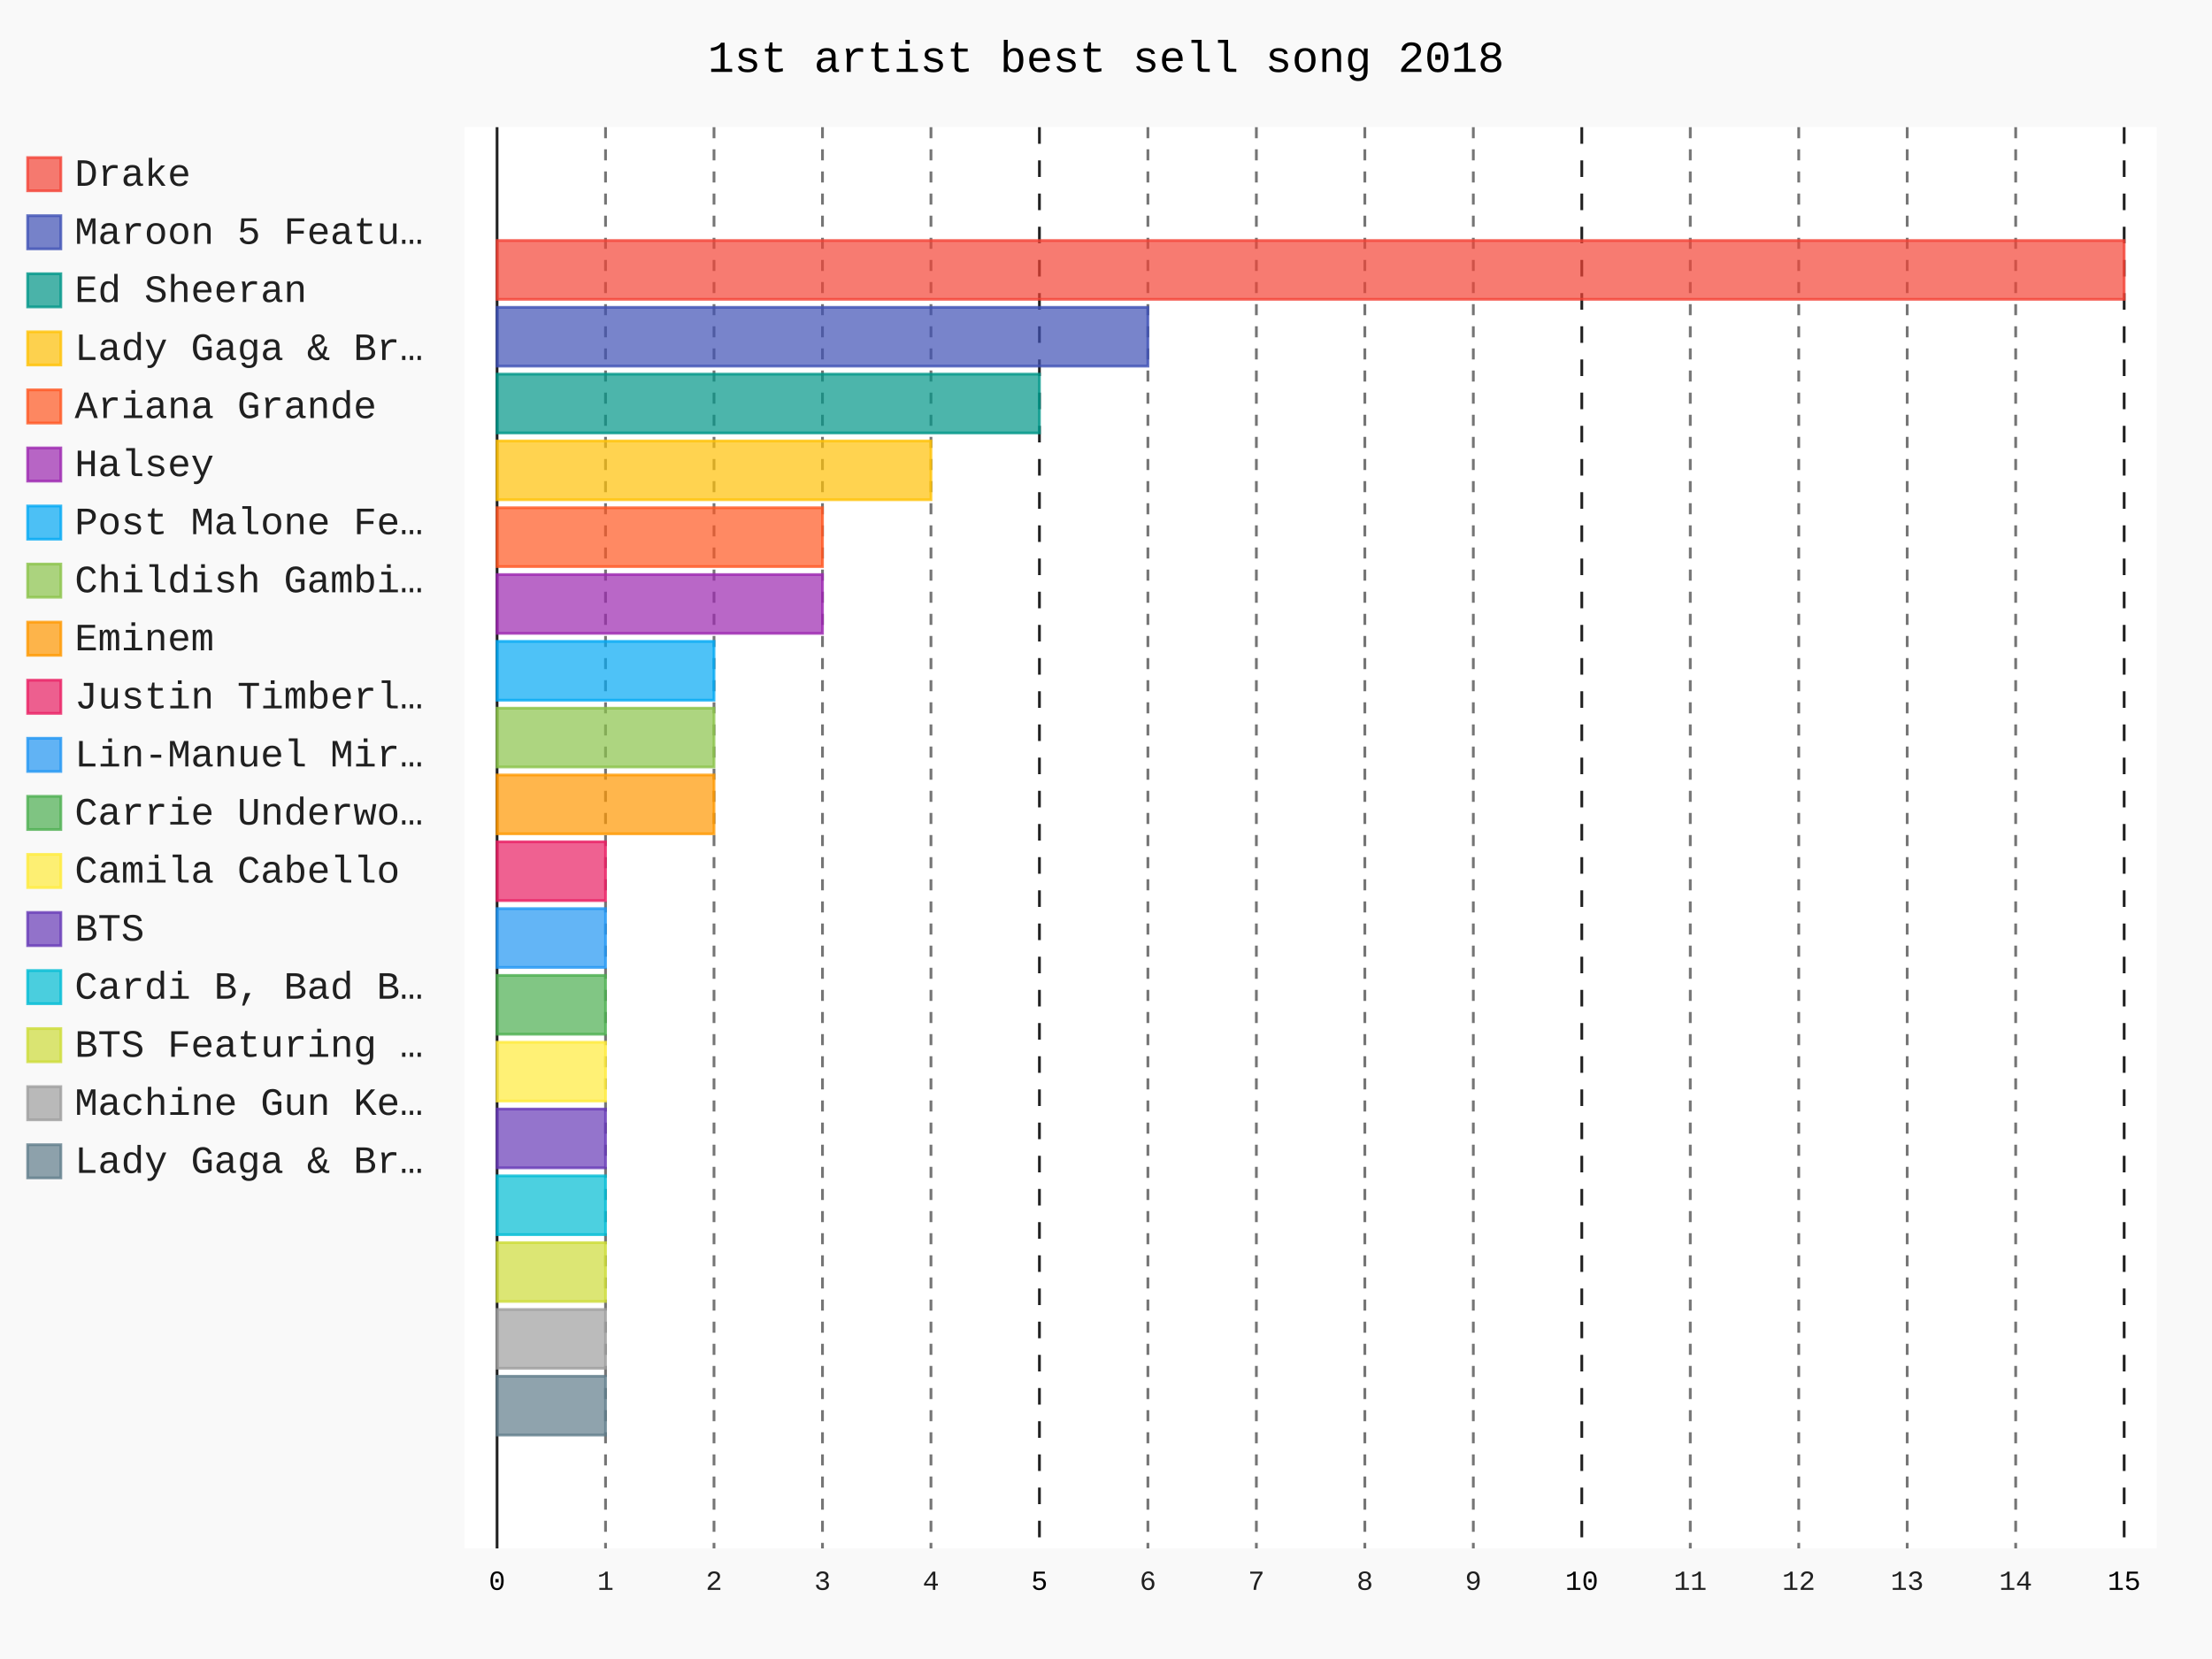
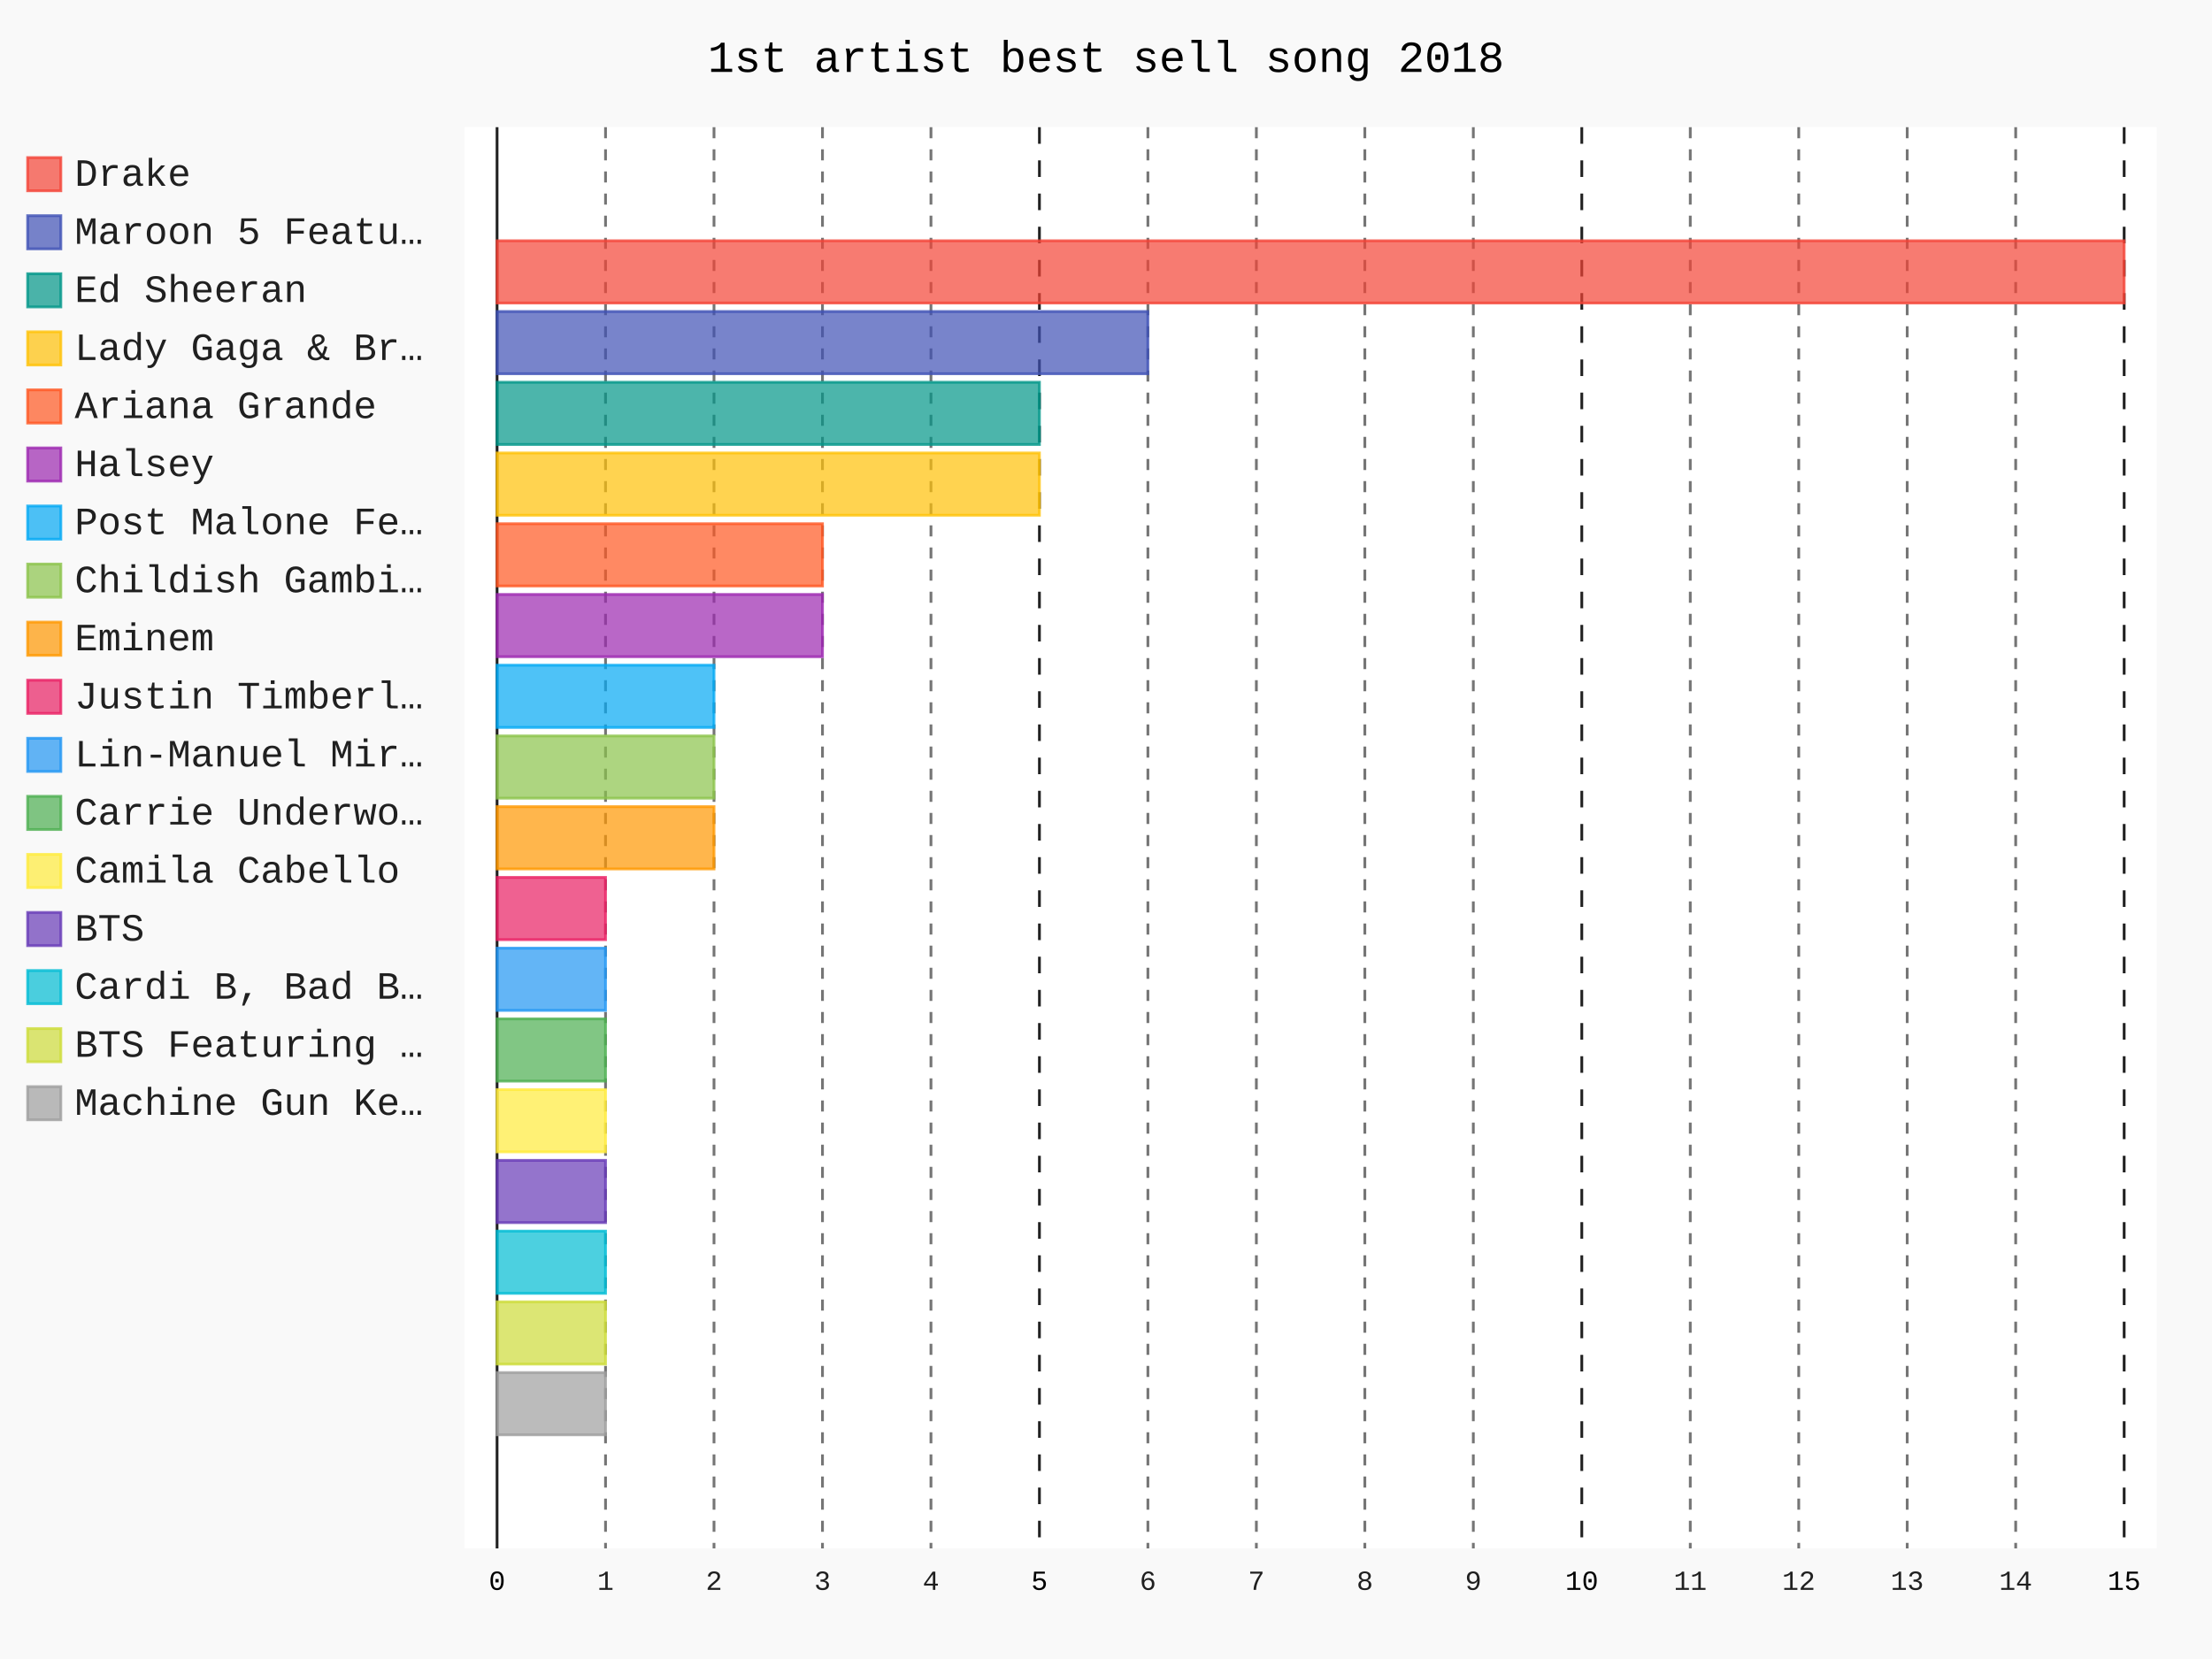
- <svg xmlns="http://www.w3.org/2000/svg" id="chart-448ee25f-6946-4fa4-920b-dc47a157f33f" class="pygal-chart" viewBox="0 0 800 600">
+ <svg xmlns="http://www.w3.org/2000/svg" id="chart-fa621767-338f-4cf3-8296-76834094496c" class="pygal-chart" viewBox="0 0 800 600">
  <defs>
-     <style type="text/css">#chart-448ee25f-6946-4fa4-920b-dc47a157f33f{-webkit-user-select:none;-webkit-font-smoothing:antialiased;font-family:Consolas,"Liberation Mono",Menlo,Courier,monospace}#chart-448ee25f-6946-4fa4-920b-dc47a157f33f .title{font-family:Consolas,"Liberation Mono",Menlo,Courier,monospace;font-size:16px}#chart-448ee25f-6946-4fa4-920b-dc47a157f33f .legends .legend text{font-family:Consolas,"Liberation Mono",Menlo,Courier,monospace;font-size:14px}#chart-448ee25f-6946-4fa4-920b-dc47a157f33f .axis text{font-family:Consolas,"Liberation Mono",Menlo,Courier,monospace;font-size:10px}#chart-448ee25f-6946-4fa4-920b-dc47a157f33f .axis text.major{font-family:Consolas,"Liberation Mono",Menlo,Courier,monospace;font-size:10px}#chart-448ee25f-6946-4fa4-920b-dc47a157f33f .text-overlay text.value{font-family:Consolas,"Liberation Mono",Menlo,Courier,monospace;font-size:16px}#chart-448ee25f-6946-4fa4-920b-dc47a157f33f .text-overlay text.label{font-family:Consolas,"Liberation Mono",Menlo,Courier,monospace;font-size:10px}#chart-448ee25f-6946-4fa4-920b-dc47a157f33f .tooltip{font-family:Consolas,"Liberation Mono",Menlo,Courier,monospace;font-size:14px}#chart-448ee25f-6946-4fa4-920b-dc47a157f33f text.no_data{font-family:Consolas,"Liberation Mono",Menlo,Courier,monospace;font-size:64px}
- #chart-448ee25f-6946-4fa4-920b-dc47a157f33f{background-color:rgba(249,249,249,1)}#chart-448ee25f-6946-4fa4-920b-dc47a157f33f path,#chart-448ee25f-6946-4fa4-920b-dc47a157f33f line,#chart-448ee25f-6946-4fa4-920b-dc47a157f33f rect,#chart-448ee25f-6946-4fa4-920b-dc47a157f33f circle{-webkit-transition:150ms;-moz-transition:150ms;transition:150ms}#chart-448ee25f-6946-4fa4-920b-dc47a157f33f .graph &gt; .background{fill:rgba(249,249,249,1)}#chart-448ee25f-6946-4fa4-920b-dc47a157f33f .plot &gt; .background{fill:rgba(255,255,255,1)}#chart-448ee25f-6946-4fa4-920b-dc47a157f33f .graph{fill:rgba(0,0,0,.87)}#chart-448ee25f-6946-4fa4-920b-dc47a157f33f text.no_data{fill:rgba(0,0,0,1)}#chart-448ee25f-6946-4fa4-920b-dc47a157f33f .title{fill:rgba(0,0,0,1)}#chart-448ee25f-6946-4fa4-920b-dc47a157f33f .legends .legend text{fill:rgba(0,0,0,.87)}#chart-448ee25f-6946-4fa4-920b-dc47a157f33f .legends .legend:hover text{fill:rgba(0,0,0,1)}#chart-448ee25f-6946-4fa4-920b-dc47a157f33f .axis .line{stroke:rgba(0,0,0,1)}#chart-448ee25f-6946-4fa4-920b-dc47a157f33f .axis .guide.line{stroke:rgba(0,0,0,.54)}#chart-448ee25f-6946-4fa4-920b-dc47a157f33f .axis .major.line{stroke:rgba(0,0,0,.87)}#chart-448ee25f-6946-4fa4-920b-dc47a157f33f .axis text.major{fill:rgba(0,0,0,1)}#chart-448ee25f-6946-4fa4-920b-dc47a157f33f .axis.y .guides:hover .guide.line,#chart-448ee25f-6946-4fa4-920b-dc47a157f33f .line-graph .axis.x .guides:hover .guide.line,#chart-448ee25f-6946-4fa4-920b-dc47a157f33f .stackedline-graph .axis.x .guides:hover .guide.line,#chart-448ee25f-6946-4fa4-920b-dc47a157f33f .xy-graph .axis.x .guides:hover .guide.line{stroke:rgba(0,0,0,1)}#chart-448ee25f-6946-4fa4-920b-dc47a157f33f .axis .guides:hover text{fill:rgba(0,0,0,1)}#chart-448ee25f-6946-4fa4-920b-dc47a157f33f .reactive{fill-opacity:.7;stroke-opacity:.8}#chart-448ee25f-6946-4fa4-920b-dc47a157f33f .ci{stroke:rgba(0,0,0,.87)}#chart-448ee25f-6946-4fa4-920b-dc47a157f33f .reactive.active,#chart-448ee25f-6946-4fa4-920b-dc47a157f33f .active .reactive{fill-opacity:.8;stroke-opacity:.9;stroke-width:4}#chart-448ee25f-6946-4fa4-920b-dc47a157f33f .ci .reactive.active{stroke-width:1.5}#chart-448ee25f-6946-4fa4-920b-dc47a157f33f .series text{fill:rgba(0,0,0,1)}#chart-448ee25f-6946-4fa4-920b-dc47a157f33f .tooltip rect{fill:rgba(255,255,255,1);stroke:rgba(0,0,0,1);-webkit-transition:opacity 150ms;-moz-transition:opacity 150ms;transition:opacity 150ms}#chart-448ee25f-6946-4fa4-920b-dc47a157f33f .tooltip .label{fill:rgba(0,0,0,.87)}#chart-448ee25f-6946-4fa4-920b-dc47a157f33f .tooltip .label{fill:rgba(0,0,0,.87)}#chart-448ee25f-6946-4fa4-920b-dc47a157f33f .tooltip .legend{font-size:.8em;fill:rgba(0,0,0,.54)}#chart-448ee25f-6946-4fa4-920b-dc47a157f33f .tooltip .x_label{font-size:.6em;fill:rgba(0,0,0,1)}#chart-448ee25f-6946-4fa4-920b-dc47a157f33f .tooltip .xlink{font-size:.5em;text-decoration:underline}#chart-448ee25f-6946-4fa4-920b-dc47a157f33f .tooltip .value{font-size:1.5em}#chart-448ee25f-6946-4fa4-920b-dc47a157f33f .bound{font-size:.5em}#chart-448ee25f-6946-4fa4-920b-dc47a157f33f .max-value{font-size:.75em;fill:rgba(0,0,0,.54)}#chart-448ee25f-6946-4fa4-920b-dc47a157f33f .map-element{fill:rgba(255,255,255,1);stroke:rgba(0,0,0,.54) !important}#chart-448ee25f-6946-4fa4-920b-dc47a157f33f .map-element .reactive{fill-opacity:inherit;stroke-opacity:inherit}#chart-448ee25f-6946-4fa4-920b-dc47a157f33f .color-0,#chart-448ee25f-6946-4fa4-920b-dc47a157f33f .color-0 a:visited{stroke:#F44336;fill:#F44336}#chart-448ee25f-6946-4fa4-920b-dc47a157f33f .color-1,#chart-448ee25f-6946-4fa4-920b-dc47a157f33f .color-1 a:visited{stroke:#3F51B5;fill:#3F51B5}#chart-448ee25f-6946-4fa4-920b-dc47a157f33f .color-2,#chart-448ee25f-6946-4fa4-920b-dc47a157f33f .color-2 a:visited{stroke:#009688;fill:#009688}#chart-448ee25f-6946-4fa4-920b-dc47a157f33f .color-3,#chart-448ee25f-6946-4fa4-920b-dc47a157f33f .color-3 a:visited{stroke:#FFC107;fill:#FFC107}#chart-448ee25f-6946-4fa4-920b-dc47a157f33f .color-4,#chart-448ee25f-6946-4fa4-920b-dc47a157f33f .color-4 a:visited{stroke:#FF5722;fill:#FF5722}#chart-448ee25f-6946-4fa4-920b-dc47a157f33f .color-5,#chart-448ee25f-6946-4fa4-920b-dc47a157f33f .color-5 a:visited{stroke:#9C27B0;fill:#9C27B0}#chart-448ee25f-6946-4fa4-920b-dc47a157f33f .color-6,#chart-448ee25f-6946-4fa4-920b-dc47a157f33f .color-6 a:visited{stroke:#03A9F4;fill:#03A9F4}#chart-448ee25f-6946-4fa4-920b-dc47a157f33f .color-7,#chart-448ee25f-6946-4fa4-920b-dc47a157f33f .color-7 a:visited{stroke:#8BC34A;fill:#8BC34A}#chart-448ee25f-6946-4fa4-920b-dc47a157f33f .color-8,#chart-448ee25f-6946-4fa4-920b-dc47a157f33f .color-8 a:visited{stroke:#FF9800;fill:#FF9800}#chart-448ee25f-6946-4fa4-920b-dc47a157f33f .color-9,#chart-448ee25f-6946-4fa4-920b-dc47a157f33f .color-9 a:visited{stroke:#E91E63;fill:#E91E63}#chart-448ee25f-6946-4fa4-920b-dc47a157f33f .color-10,#chart-448ee25f-6946-4fa4-920b-dc47a157f33f .color-10 a:visited{stroke:#2196F3;fill:#2196F3}#chart-448ee25f-6946-4fa4-920b-dc47a157f33f .color-11,#chart-448ee25f-6946-4fa4-920b-dc47a157f33f .color-11 a:visited{stroke:#4CAF50;fill:#4CAF50}#chart-448ee25f-6946-4fa4-920b-dc47a157f33f .color-12,#chart-448ee25f-6946-4fa4-920b-dc47a157f33f .color-12 a:visited{stroke:#FFEB3B;fill:#FFEB3B}#chart-448ee25f-6946-4fa4-920b-dc47a157f33f .color-13,#chart-448ee25f-6946-4fa4-920b-dc47a157f33f .color-13 a:visited{stroke:#673AB7;fill:#673AB7}#chart-448ee25f-6946-4fa4-920b-dc47a157f33f .color-14,#chart-448ee25f-6946-4fa4-920b-dc47a157f33f .color-14 a:visited{stroke:#00BCD4;fill:#00BCD4}#chart-448ee25f-6946-4fa4-920b-dc47a157f33f .color-15,#chart-448ee25f-6946-4fa4-920b-dc47a157f33f .color-15 a:visited{stroke:#CDDC39;fill:#CDDC39}#chart-448ee25f-6946-4fa4-920b-dc47a157f33f .color-16,#chart-448ee25f-6946-4fa4-920b-dc47a157f33f .color-16 a:visited{stroke:#9E9E9E;fill:#9E9E9E}#chart-448ee25f-6946-4fa4-920b-dc47a157f33f .color-17,#chart-448ee25f-6946-4fa4-920b-dc47a157f33f .color-17 a:visited{stroke:#607D8B;fill:#607D8B}#chart-448ee25f-6946-4fa4-920b-dc47a157f33f .text-overlay .color-0 text{fill:black}#chart-448ee25f-6946-4fa4-920b-dc47a157f33f .text-overlay .color-1 text{fill:black}#chart-448ee25f-6946-4fa4-920b-dc47a157f33f .text-overlay .color-2 text{fill:black}#chart-448ee25f-6946-4fa4-920b-dc47a157f33f .text-overlay .color-3 text{fill:black}#chart-448ee25f-6946-4fa4-920b-dc47a157f33f .text-overlay .color-4 text{fill:black}#chart-448ee25f-6946-4fa4-920b-dc47a157f33f .text-overlay .color-5 text{fill:black}#chart-448ee25f-6946-4fa4-920b-dc47a157f33f .text-overlay .color-6 text{fill:black}#chart-448ee25f-6946-4fa4-920b-dc47a157f33f .text-overlay .color-7 text{fill:black}#chart-448ee25f-6946-4fa4-920b-dc47a157f33f .text-overlay .color-8 text{fill:black}#chart-448ee25f-6946-4fa4-920b-dc47a157f33f .text-overlay .color-9 text{fill:black}#chart-448ee25f-6946-4fa4-920b-dc47a157f33f .text-overlay .color-10 text{fill:black}#chart-448ee25f-6946-4fa4-920b-dc47a157f33f .text-overlay .color-11 text{fill:black}#chart-448ee25f-6946-4fa4-920b-dc47a157f33f .text-overlay .color-12 text{fill:black}#chart-448ee25f-6946-4fa4-920b-dc47a157f33f .text-overlay .color-13 text{fill:black}#chart-448ee25f-6946-4fa4-920b-dc47a157f33f .text-overlay .color-14 text{fill:black}#chart-448ee25f-6946-4fa4-920b-dc47a157f33f .text-overlay .color-15 text{fill:black}#chart-448ee25f-6946-4fa4-920b-dc47a157f33f .text-overlay .color-16 text{fill:black}#chart-448ee25f-6946-4fa4-920b-dc47a157f33f .text-overlay .color-17 text{fill:black}
- #chart-448ee25f-6946-4fa4-920b-dc47a157f33f text.no_data{text-anchor:middle}#chart-448ee25f-6946-4fa4-920b-dc47a157f33f .guide.line{fill:none}#chart-448ee25f-6946-4fa4-920b-dc47a157f33f .centered{text-anchor:middle}#chart-448ee25f-6946-4fa4-920b-dc47a157f33f .title{text-anchor:middle}#chart-448ee25f-6946-4fa4-920b-dc47a157f33f .legends .legend text{fill-opacity:1}#chart-448ee25f-6946-4fa4-920b-dc47a157f33f .axis.x text{text-anchor:middle}#chart-448ee25f-6946-4fa4-920b-dc47a157f33f .axis.x:not(.web) text[transform]{text-anchor:start}#chart-448ee25f-6946-4fa4-920b-dc47a157f33f .axis.x:not(.web) text[transform].backwards{text-anchor:end}#chart-448ee25f-6946-4fa4-920b-dc47a157f33f .axis.y text{text-anchor:end}#chart-448ee25f-6946-4fa4-920b-dc47a157f33f .axis.y text[transform].backwards{text-anchor:start}#chart-448ee25f-6946-4fa4-920b-dc47a157f33f .axis.y2 text{text-anchor:start}#chart-448ee25f-6946-4fa4-920b-dc47a157f33f .axis.y2 text[transform].backwards{text-anchor:end}#chart-448ee25f-6946-4fa4-920b-dc47a157f33f .axis .guide.line{stroke-dasharray:4,4}#chart-448ee25f-6946-4fa4-920b-dc47a157f33f .axis .major.guide.line{stroke-dasharray:6,6}#chart-448ee25f-6946-4fa4-920b-dc47a157f33f .horizontal .axis.y .guide.line,#chart-448ee25f-6946-4fa4-920b-dc47a157f33f .horizontal .axis.y2 .guide.line,#chart-448ee25f-6946-4fa4-920b-dc47a157f33f .vertical .axis.x .guide.line{opacity:0}#chart-448ee25f-6946-4fa4-920b-dc47a157f33f .horizontal .axis.always_show .guide.line,#chart-448ee25f-6946-4fa4-920b-dc47a157f33f .vertical .axis.always_show .guide.line{opacity:1 !important}#chart-448ee25f-6946-4fa4-920b-dc47a157f33f .axis.y .guides:hover .guide.line,#chart-448ee25f-6946-4fa4-920b-dc47a157f33f .axis.y2 .guides:hover .guide.line,#chart-448ee25f-6946-4fa4-920b-dc47a157f33f .axis.x .guides:hover .guide.line{opacity:1}#chart-448ee25f-6946-4fa4-920b-dc47a157f33f .axis .guides:hover text{opacity:1}#chart-448ee25f-6946-4fa4-920b-dc47a157f33f .nofill{fill:none}#chart-448ee25f-6946-4fa4-920b-dc47a157f33f .subtle-fill{fill-opacity:.2}#chart-448ee25f-6946-4fa4-920b-dc47a157f33f .dot{stroke-width:1px;fill-opacity:1}#chart-448ee25f-6946-4fa4-920b-dc47a157f33f .dot.active{stroke-width:5px}#chart-448ee25f-6946-4fa4-920b-dc47a157f33f .dot.negative{fill:transparent}#chart-448ee25f-6946-4fa4-920b-dc47a157f33f text,#chart-448ee25f-6946-4fa4-920b-dc47a157f33f tspan{stroke:none !important}#chart-448ee25f-6946-4fa4-920b-dc47a157f33f .series text.active{opacity:1}#chart-448ee25f-6946-4fa4-920b-dc47a157f33f .tooltip rect{fill-opacity:.95;stroke-width:.5}#chart-448ee25f-6946-4fa4-920b-dc47a157f33f .tooltip text{fill-opacity:1}#chart-448ee25f-6946-4fa4-920b-dc47a157f33f .showable{visibility:hidden}#chart-448ee25f-6946-4fa4-920b-dc47a157f33f .showable.shown{visibility:visible}#chart-448ee25f-6946-4fa4-920b-dc47a157f33f .gauge-background{fill:rgba(229,229,229,1);stroke:none}#chart-448ee25f-6946-4fa4-920b-dc47a157f33f .bg-lines{stroke:rgba(249,249,249,1);stroke-width:2px}</style>
+     <style type="text/css">#chart-fa621767-338f-4cf3-8296-76834094496c{-webkit-user-select:none;-webkit-font-smoothing:antialiased;font-family:Consolas,"Liberation Mono",Menlo,Courier,monospace}#chart-fa621767-338f-4cf3-8296-76834094496c .title{font-family:Consolas,"Liberation Mono",Menlo,Courier,monospace;font-size:16px}#chart-fa621767-338f-4cf3-8296-76834094496c .legends .legend text{font-family:Consolas,"Liberation Mono",Menlo,Courier,monospace;font-size:14px}#chart-fa621767-338f-4cf3-8296-76834094496c .axis text{font-family:Consolas,"Liberation Mono",Menlo,Courier,monospace;font-size:10px}#chart-fa621767-338f-4cf3-8296-76834094496c .axis text.major{font-family:Consolas,"Liberation Mono",Menlo,Courier,monospace;font-size:10px}#chart-fa621767-338f-4cf3-8296-76834094496c .text-overlay text.value{font-family:Consolas,"Liberation Mono",Menlo,Courier,monospace;font-size:16px}#chart-fa621767-338f-4cf3-8296-76834094496c .text-overlay text.label{font-family:Consolas,"Liberation Mono",Menlo,Courier,monospace;font-size:10px}#chart-fa621767-338f-4cf3-8296-76834094496c .tooltip{font-family:Consolas,"Liberation Mono",Menlo,Courier,monospace;font-size:14px}#chart-fa621767-338f-4cf3-8296-76834094496c text.no_data{font-family:Consolas,"Liberation Mono",Menlo,Courier,monospace;font-size:64px}
+ #chart-fa621767-338f-4cf3-8296-76834094496c{background-color:rgba(249,249,249,1)}#chart-fa621767-338f-4cf3-8296-76834094496c path,#chart-fa621767-338f-4cf3-8296-76834094496c line,#chart-fa621767-338f-4cf3-8296-76834094496c rect,#chart-fa621767-338f-4cf3-8296-76834094496c circle{-webkit-transition:150ms;-moz-transition:150ms;transition:150ms}#chart-fa621767-338f-4cf3-8296-76834094496c .graph &gt; .background{fill:rgba(249,249,249,1)}#chart-fa621767-338f-4cf3-8296-76834094496c .plot &gt; .background{fill:rgba(255,255,255,1)}#chart-fa621767-338f-4cf3-8296-76834094496c .graph{fill:rgba(0,0,0,.87)}#chart-fa621767-338f-4cf3-8296-76834094496c text.no_data{fill:rgba(0,0,0,1)}#chart-fa621767-338f-4cf3-8296-76834094496c .title{fill:rgba(0,0,0,1)}#chart-fa621767-338f-4cf3-8296-76834094496c .legends .legend text{fill:rgba(0,0,0,.87)}#chart-fa621767-338f-4cf3-8296-76834094496c .legends .legend:hover text{fill:rgba(0,0,0,1)}#chart-fa621767-338f-4cf3-8296-76834094496c .axis .line{stroke:rgba(0,0,0,1)}#chart-fa621767-338f-4cf3-8296-76834094496c .axis .guide.line{stroke:rgba(0,0,0,.54)}#chart-fa621767-338f-4cf3-8296-76834094496c .axis .major.line{stroke:rgba(0,0,0,.87)}#chart-fa621767-338f-4cf3-8296-76834094496c .axis text.major{fill:rgba(0,0,0,1)}#chart-fa621767-338f-4cf3-8296-76834094496c .axis.y .guides:hover .guide.line,#chart-fa621767-338f-4cf3-8296-76834094496c .line-graph .axis.x .guides:hover .guide.line,#chart-fa621767-338f-4cf3-8296-76834094496c .stackedline-graph .axis.x .guides:hover .guide.line,#chart-fa621767-338f-4cf3-8296-76834094496c .xy-graph .axis.x .guides:hover .guide.line{stroke:rgba(0,0,0,1)}#chart-fa621767-338f-4cf3-8296-76834094496c .axis .guides:hover text{fill:rgba(0,0,0,1)}#chart-fa621767-338f-4cf3-8296-76834094496c .reactive{fill-opacity:.7;stroke-opacity:.8}#chart-fa621767-338f-4cf3-8296-76834094496c .ci{stroke:rgba(0,0,0,.87)}#chart-fa621767-338f-4cf3-8296-76834094496c .reactive.active,#chart-fa621767-338f-4cf3-8296-76834094496c .active .reactive{fill-opacity:.8;stroke-opacity:.9;stroke-width:4}#chart-fa621767-338f-4cf3-8296-76834094496c .ci .reactive.active{stroke-width:1.5}#chart-fa621767-338f-4cf3-8296-76834094496c .series text{fill:rgba(0,0,0,1)}#chart-fa621767-338f-4cf3-8296-76834094496c .tooltip rect{fill:rgba(255,255,255,1);stroke:rgba(0,0,0,1);-webkit-transition:opacity 150ms;-moz-transition:opacity 150ms;transition:opacity 150ms}#chart-fa621767-338f-4cf3-8296-76834094496c .tooltip .label{fill:rgba(0,0,0,.87)}#chart-fa621767-338f-4cf3-8296-76834094496c .tooltip .label{fill:rgba(0,0,0,.87)}#chart-fa621767-338f-4cf3-8296-76834094496c .tooltip .legend{font-size:.8em;fill:rgba(0,0,0,.54)}#chart-fa621767-338f-4cf3-8296-76834094496c .tooltip .x_label{font-size:.6em;fill:rgba(0,0,0,1)}#chart-fa621767-338f-4cf3-8296-76834094496c .tooltip .xlink{font-size:.5em;text-decoration:underline}#chart-fa621767-338f-4cf3-8296-76834094496c .tooltip .value{font-size:1.5em}#chart-fa621767-338f-4cf3-8296-76834094496c .bound{font-size:.5em}#chart-fa621767-338f-4cf3-8296-76834094496c .max-value{font-size:.75em;fill:rgba(0,0,0,.54)}#chart-fa621767-338f-4cf3-8296-76834094496c .map-element{fill:rgba(255,255,255,1);stroke:rgba(0,0,0,.54) !important}#chart-fa621767-338f-4cf3-8296-76834094496c .map-element .reactive{fill-opacity:inherit;stroke-opacity:inherit}#chart-fa621767-338f-4cf3-8296-76834094496c .color-0,#chart-fa621767-338f-4cf3-8296-76834094496c .color-0 a:visited{stroke:#F44336;fill:#F44336}#chart-fa621767-338f-4cf3-8296-76834094496c .color-1,#chart-fa621767-338f-4cf3-8296-76834094496c .color-1 a:visited{stroke:#3F51B5;fill:#3F51B5}#chart-fa621767-338f-4cf3-8296-76834094496c .color-2,#chart-fa621767-338f-4cf3-8296-76834094496c .color-2 a:visited{stroke:#009688;fill:#009688}#chart-fa621767-338f-4cf3-8296-76834094496c .color-3,#chart-fa621767-338f-4cf3-8296-76834094496c .color-3 a:visited{stroke:#FFC107;fill:#FFC107}#chart-fa621767-338f-4cf3-8296-76834094496c .color-4,#chart-fa621767-338f-4cf3-8296-76834094496c .color-4 a:visited{stroke:#FF5722;fill:#FF5722}#chart-fa621767-338f-4cf3-8296-76834094496c .color-5,#chart-fa621767-338f-4cf3-8296-76834094496c .color-5 a:visited{stroke:#9C27B0;fill:#9C27B0}#chart-fa621767-338f-4cf3-8296-76834094496c .color-6,#chart-fa621767-338f-4cf3-8296-76834094496c .color-6 a:visited{stroke:#03A9F4;fill:#03A9F4}#chart-fa621767-338f-4cf3-8296-76834094496c .color-7,#chart-fa621767-338f-4cf3-8296-76834094496c .color-7 a:visited{stroke:#8BC34A;fill:#8BC34A}#chart-fa621767-338f-4cf3-8296-76834094496c .color-8,#chart-fa621767-338f-4cf3-8296-76834094496c .color-8 a:visited{stroke:#FF9800;fill:#FF9800}#chart-fa621767-338f-4cf3-8296-76834094496c .color-9,#chart-fa621767-338f-4cf3-8296-76834094496c .color-9 a:visited{stroke:#E91E63;fill:#E91E63}#chart-fa621767-338f-4cf3-8296-76834094496c .color-10,#chart-fa621767-338f-4cf3-8296-76834094496c .color-10 a:visited{stroke:#2196F3;fill:#2196F3}#chart-fa621767-338f-4cf3-8296-76834094496c .color-11,#chart-fa621767-338f-4cf3-8296-76834094496c .color-11 a:visited{stroke:#4CAF50;fill:#4CAF50}#chart-fa621767-338f-4cf3-8296-76834094496c .color-12,#chart-fa621767-338f-4cf3-8296-76834094496c .color-12 a:visited{stroke:#FFEB3B;fill:#FFEB3B}#chart-fa621767-338f-4cf3-8296-76834094496c .color-13,#chart-fa621767-338f-4cf3-8296-76834094496c .color-13 a:visited{stroke:#673AB7;fill:#673AB7}#chart-fa621767-338f-4cf3-8296-76834094496c .color-14,#chart-fa621767-338f-4cf3-8296-76834094496c .color-14 a:visited{stroke:#00BCD4;fill:#00BCD4}#chart-fa621767-338f-4cf3-8296-76834094496c .color-15,#chart-fa621767-338f-4cf3-8296-76834094496c .color-15 a:visited{stroke:#CDDC39;fill:#CDDC39}#chart-fa621767-338f-4cf3-8296-76834094496c .color-16,#chart-fa621767-338f-4cf3-8296-76834094496c .color-16 a:visited{stroke:#9E9E9E;fill:#9E9E9E}#chart-fa621767-338f-4cf3-8296-76834094496c .text-overlay .color-0 text{fill:black}#chart-fa621767-338f-4cf3-8296-76834094496c .text-overlay .color-1 text{fill:black}#chart-fa621767-338f-4cf3-8296-76834094496c .text-overlay .color-2 text{fill:black}#chart-fa621767-338f-4cf3-8296-76834094496c .text-overlay .color-3 text{fill:black}#chart-fa621767-338f-4cf3-8296-76834094496c .text-overlay .color-4 text{fill:black}#chart-fa621767-338f-4cf3-8296-76834094496c .text-overlay .color-5 text{fill:black}#chart-fa621767-338f-4cf3-8296-76834094496c .text-overlay .color-6 text{fill:black}#chart-fa621767-338f-4cf3-8296-76834094496c .text-overlay .color-7 text{fill:black}#chart-fa621767-338f-4cf3-8296-76834094496c .text-overlay .color-8 text{fill:black}#chart-fa621767-338f-4cf3-8296-76834094496c .text-overlay .color-9 text{fill:black}#chart-fa621767-338f-4cf3-8296-76834094496c .text-overlay .color-10 text{fill:black}#chart-fa621767-338f-4cf3-8296-76834094496c .text-overlay .color-11 text{fill:black}#chart-fa621767-338f-4cf3-8296-76834094496c .text-overlay .color-12 text{fill:black}#chart-fa621767-338f-4cf3-8296-76834094496c .text-overlay .color-13 text{fill:black}#chart-fa621767-338f-4cf3-8296-76834094496c .text-overlay .color-14 text{fill:black}#chart-fa621767-338f-4cf3-8296-76834094496c .text-overlay .color-15 text{fill:black}#chart-fa621767-338f-4cf3-8296-76834094496c .text-overlay .color-16 text{fill:black}
+ #chart-fa621767-338f-4cf3-8296-76834094496c text.no_data{text-anchor:middle}#chart-fa621767-338f-4cf3-8296-76834094496c .guide.line{fill:none}#chart-fa621767-338f-4cf3-8296-76834094496c .centered{text-anchor:middle}#chart-fa621767-338f-4cf3-8296-76834094496c .title{text-anchor:middle}#chart-fa621767-338f-4cf3-8296-76834094496c .legends .legend text{fill-opacity:1}#chart-fa621767-338f-4cf3-8296-76834094496c .axis.x text{text-anchor:middle}#chart-fa621767-338f-4cf3-8296-76834094496c .axis.x:not(.web) text[transform]{text-anchor:start}#chart-fa621767-338f-4cf3-8296-76834094496c .axis.x:not(.web) text[transform].backwards{text-anchor:end}#chart-fa621767-338f-4cf3-8296-76834094496c .axis.y text{text-anchor:end}#chart-fa621767-338f-4cf3-8296-76834094496c .axis.y text[transform].backwards{text-anchor:start}#chart-fa621767-338f-4cf3-8296-76834094496c .axis.y2 text{text-anchor:start}#chart-fa621767-338f-4cf3-8296-76834094496c .axis.y2 text[transform].backwards{text-anchor:end}#chart-fa621767-338f-4cf3-8296-76834094496c .axis .guide.line{stroke-dasharray:4,4}#chart-fa621767-338f-4cf3-8296-76834094496c .axis .major.guide.line{stroke-dasharray:6,6}#chart-fa621767-338f-4cf3-8296-76834094496c .horizontal .axis.y .guide.line,#chart-fa621767-338f-4cf3-8296-76834094496c .horizontal .axis.y2 .guide.line,#chart-fa621767-338f-4cf3-8296-76834094496c .vertical .axis.x .guide.line{opacity:0}#chart-fa621767-338f-4cf3-8296-76834094496c .horizontal .axis.always_show .guide.line,#chart-fa621767-338f-4cf3-8296-76834094496c .vertical .axis.always_show .guide.line{opacity:1 !important}#chart-fa621767-338f-4cf3-8296-76834094496c .axis.y .guides:hover .guide.line,#chart-fa621767-338f-4cf3-8296-76834094496c .axis.y2 .guides:hover .guide.line,#chart-fa621767-338f-4cf3-8296-76834094496c .axis.x .guides:hover .guide.line{opacity:1}#chart-fa621767-338f-4cf3-8296-76834094496c .axis .guides:hover text{opacity:1}#chart-fa621767-338f-4cf3-8296-76834094496c .nofill{fill:none}#chart-fa621767-338f-4cf3-8296-76834094496c .subtle-fill{fill-opacity:.2}#chart-fa621767-338f-4cf3-8296-76834094496c .dot{stroke-width:1px;fill-opacity:1}#chart-fa621767-338f-4cf3-8296-76834094496c .dot.active{stroke-width:5px}#chart-fa621767-338f-4cf3-8296-76834094496c .dot.negative{fill:transparent}#chart-fa621767-338f-4cf3-8296-76834094496c text,#chart-fa621767-338f-4cf3-8296-76834094496c tspan{stroke:none !important}#chart-fa621767-338f-4cf3-8296-76834094496c .series text.active{opacity:1}#chart-fa621767-338f-4cf3-8296-76834094496c .tooltip rect{fill-opacity:.95;stroke-width:.5}#chart-fa621767-338f-4cf3-8296-76834094496c .tooltip text{fill-opacity:1}#chart-fa621767-338f-4cf3-8296-76834094496c .showable{visibility:hidden}#chart-fa621767-338f-4cf3-8296-76834094496c .showable.shown{visibility:visible}#chart-fa621767-338f-4cf3-8296-76834094496c .gauge-background{fill:rgba(229,229,229,1);stroke:none}#chart-fa621767-338f-4cf3-8296-76834094496c .bg-lines{stroke:rgba(249,249,249,1);stroke-width:2px}</style>
  </defs>
  <g class="graph horizontalbar-graph horizontal">
    <rect class="background" height="600" width="800" x="0" y="0" />
    <g class="plot" transform="translate(168, 46)">
      <rect class="background" height="514" width="612.0" x="0" y="0" />
      <g class="axis x always_show">
        <g class="guides">
          <path class="axis major line" d="M11.769 0 v514" />
          <text class="major" x="11.769" y="529.0">0</text>
        </g>
        <g class="guides">
          <path class="guide line" d="M51 0 v514" />
          <text class="" x="51.0" y="529.0">1</text>
        </g>
        <g class="guides">
          <path class="guide line" d="M90.231 0 v514" />
          <text class="" x="90.231" y="529.0">2</text>
        </g>
        <g class="guides">
          <path class="guide line" d="M129.462 0 v514" />
          <text class="" x="129.462" y="529.0">3</text>
        </g>
        <g class="guides">
          <path class="guide line" d="M168.692 0 v514" />
          <text class="" x="168.692" y="529.0">4</text>
        </g>
        <g class="guides">
          <path class="major guide line" d="M207.923 0 v514" />
          <text class="major" x="207.923" y="529.0">5</text>
        </g>
        <g class="guides">
          <path class="guide line" d="M247.154 0 v514" />
          <text class="" x="247.154" y="529.0">6</text>
        </g>
        <g class="guides">
          <path class="guide line" d="M286.385 0 v514" />
          <text class="" x="286.385" y="529.0">7</text>
        </g>
        <g class="guides">
          <path class="guide line" d="M325.615 0 v514" />
          <text class="" x="325.615" y="529.0">8</text>
        </g>
        <g class="guides">
          <path class="guide line" d="M364.846 0 v514" />
          <text class="" x="364.846" y="529.0">9</text>
        </g>
        <g class="guides">
          <path class="major guide line" d="M404.077 0 v514" />
          <text class="major" x="404.077" y="529.0">10</text>
        </g>
        <g class="guides">
          <path class="guide line" d="M443.308 0 v514" />
          <text class="" x="443.308" y="529.0">11</text>
        </g>
        <g class="guides">
          <path class="guide line" d="M482.538 0 v514" />
          <text class="" x="482.538" y="529.0">12</text>
        </g>
        <g class="guides">
          <path class="guide line" d="M521.769 0 v514" />
          <text class="" x="521.769" y="529.0">13</text>
        </g>
        <g class="guides">
          <path class="guide line" d="M561 0 v514" />
          <text class="" x="561.0" y="529.0">14</text>
        </g>
        <g class="guides">
          <path class="major guide line" d="M600.231 0 v514" />
          <text class="major" x="600.231" y="529.0">15</text>
        </g>
      </g>
-       <g class="series serie-17 color-17">
-         <g class="bars">
-           <g class="bar">
-             <rect class="rect reactive tooltip-trigger" height="21.263" rx="0" ry="0" width="39.231" x="11.769" y="451.749" />
-           </g>
-         </g>
-       </g>
      <g class="series serie-16 color-16">
        <g class="bars">
          <g class="bar">
-             <rect class="rect reactive tooltip-trigger" height="21.263" rx="0" ry="0" width="39.231" x="11.769" y="427.586" />
+             <rect class="rect reactive tooltip-trigger" height="22.514" rx="0" ry="0" width="39.231" x="11.769" y="450.413" />
          </g>
        </g>
      </g>
      <g class="series serie-15 color-15">
        <g class="bars">
          <g class="bar">
-             <rect class="rect reactive tooltip-trigger" height="21.263" rx="0" ry="0" width="39.231" x="11.769" y="403.424" />
+             <rect class="rect reactive tooltip-trigger" height="22.514" rx="0" ry="0" width="39.231" x="11.769" y="424.829" />
          </g>
        </g>
      </g>
      <g class="series serie-14 color-14">
        <g class="bars">
          <g class="bar">
-             <rect class="rect reactive tooltip-trigger" height="21.263" rx="0" ry="0" width="39.231" x="11.769" y="379.262" />
+             <rect class="rect reactive tooltip-trigger" height="22.514" rx="0" ry="0" width="39.231" x="11.769" y="399.245" />
          </g>
        </g>
      </g>
      <g class="series serie-13 color-13">
        <g class="bars">
          <g class="bar">
-             <rect class="rect reactive tooltip-trigger" height="21.263" rx="0" ry="0" width="39.231" x="11.769" y="355.099" />
+             <rect class="rect reactive tooltip-trigger" height="22.514" rx="0" ry="0" width="39.231" x="11.769" y="373.662" />
          </g>
        </g>
      </g>
      <g class="series serie-12 color-12">
        <g class="bars">
          <g class="bar">
-             <rect class="rect reactive tooltip-trigger" height="21.263" rx="0" ry="0" width="39.231" x="11.769" y="330.937" />
+             <rect class="rect reactive tooltip-trigger" height="22.514" rx="0" ry="0" width="39.231" x="11.769" y="348.078" />
          </g>
        </g>
      </g>
      <g class="series serie-11 color-11">
        <g class="bars">
          <g class="bar">
-             <rect class="rect reactive tooltip-trigger" height="21.263" rx="0" ry="0" width="39.231" x="11.769" y="306.775" />
+             <rect class="rect reactive tooltip-trigger" height="22.514" rx="0" ry="0" width="39.231" x="11.769" y="322.494" />
          </g>
        </g>
      </g>
      <g class="series serie-10 color-10">
        <g class="bars">
          <g class="bar">
-             <rect class="rect reactive tooltip-trigger" height="21.263" rx="0" ry="0" width="39.231" x="11.769" y="282.612" />
+             <rect class="rect reactive tooltip-trigger" height="22.514" rx="0" ry="0" width="39.231" x="11.769" y="296.911" />
          </g>
        </g>
      </g>
      <g class="series serie-9 color-9">
        <g class="bars">
          <g class="bar">
-             <rect class="rect reactive tooltip-trigger" height="21.263" rx="0" ry="0" width="39.231" x="11.769" y="258.45" />
+             <rect class="rect reactive tooltip-trigger" height="22.514" rx="0" ry="0" width="39.231" x="11.769" y="271.327" />
          </g>
        </g>
      </g>
      <g class="series serie-8 color-8">
        <g class="bars">
          <g class="bar">
-             <rect class="rect reactive tooltip-trigger" height="21.263" rx="0" ry="0" width="78.462" x="11.769" y="234.287" />
+             <rect class="rect reactive tooltip-trigger" height="22.514" rx="0" ry="0" width="78.462" x="11.769" y="245.743" />
          </g>
        </g>
      </g>
      <g class="series serie-7 color-7">
        <g class="bars">
          <g class="bar">
-             <rect class="rect reactive tooltip-trigger" height="21.263" rx="0" ry="0" width="78.462" x="11.769" y="210.125" />
+             <rect class="rect reactive tooltip-trigger" height="22.514" rx="0" ry="0" width="78.462" x="11.769" y="220.159" />
          </g>
        </g>
      </g>
      <g class="series serie-6 color-6">
        <g class="bars">
          <g class="bar">
-             <rect class="rect reactive tooltip-trigger" height="21.263" rx="0" ry="0" width="78.462" x="11.769" y="185.963" />
+             <rect class="rect reactive tooltip-trigger" height="22.514" rx="0" ry="0" width="78.462" x="11.769" y="194.576" />
          </g>
        </g>
      </g>
      <g class="series serie-5 color-5">
        <g class="bars">
          <g class="bar">
-             <rect class="rect reactive tooltip-trigger" height="21.263" rx="0" ry="0" width="117.692" x="11.769" y="161.8" />
+             <rect class="rect reactive tooltip-trigger" height="22.514" rx="0" ry="0" width="117.692" x="11.769" y="168.992" />
          </g>
        </g>
      </g>
      <g class="series serie-4 color-4">
        <g class="bars">
          <g class="bar">
-             <rect class="rect reactive tooltip-trigger" height="21.263" rx="0" ry="0" width="117.692" x="11.769" y="137.638" />
+             <rect class="rect reactive tooltip-trigger" height="22.514" rx="0" ry="0" width="117.692" x="11.769" y="143.408" />
          </g>
        </g>
      </g>
      <g class="series serie-3 color-3">
        <g class="bars">
          <g class="bar">
-             <rect class="rect reactive tooltip-trigger" height="21.263" rx="0" ry="0" width="156.923" x="11.769" y="113.475" />
+             <rect class="rect reactive tooltip-trigger" height="22.514" rx="0" ry="0" width="196.154" x="11.769" y="117.825" />
          </g>
        </g>
      </g>
      <g class="series serie-2 color-2">
        <g class="bars">
          <g class="bar">
-             <rect class="rect reactive tooltip-trigger" height="21.263" rx="0" ry="0" width="196.154" x="11.769" y="89.313" />
+             <rect class="rect reactive tooltip-trigger" height="22.514" rx="0" ry="0" width="196.154" x="11.769" y="92.241" />
          </g>
        </g>
      </g>
      <g class="series serie-1 color-1">
        <g class="bars">
          <g class="bar">
-             <rect class="rect reactive tooltip-trigger" height="21.263" rx="0" ry="0" width="235.385" x="11.769" y="65.151" />
+             <rect class="rect reactive tooltip-trigger" height="22.514" rx="0" ry="0" width="235.385" x="11.769" y="66.657" />
          </g>
        </g>
      </g>
      <g class="series serie-0 color-0">
        <g class="bars">
          <g class="bar">
-             <rect class="rect reactive tooltip-trigger" height="21.263" rx="0" ry="0" width="588.462" x="11.769" y="40.988" />
+             <rect class="rect reactive tooltip-trigger" height="22.514" rx="0" ry="0" width="588.462" x="11.769" y="41.073" />
          </g>
        </g>
      </g>
    </g>
    <g class="titles">
      <text class="title plot_title" x="400.0" y="26">1st artist best sell song 2018</text>
    </g>
    <g class="plot overlay" transform="translate(168, 46)">
-       <g class="series serie-17 color-17" />
      <g class="series serie-16 color-16" />
      <g class="series serie-15 color-15" />
      <g class="series serie-14 color-14" />
      <g class="series serie-13 color-13" />
      <g class="series serie-12 color-12" />
      <g class="series serie-11 color-11" />
      <g class="series serie-10 color-10" />
      <g class="series serie-9 color-9" />
      <g class="series serie-8 color-8" />
      <g class="series serie-7 color-7" />
      <g class="series serie-6 color-6" />
      <g class="series serie-5 color-5" />
      <g class="series serie-4 color-4" />
      <g class="series serie-3 color-3" />
      <g class="series serie-2 color-2" />
      <g class="series serie-1 color-1" />
      <g class="series serie-0 color-0" />
    </g>
    <g class="plot text-overlay" transform="translate(168, 46)">
-       <g class="series serie-17 color-17" />
      <g class="series serie-16 color-16" />
      <g class="series serie-15 color-15" />
      <g class="series serie-14 color-14" />
      <g class="series serie-13 color-13" />
      <g class="series serie-12 color-12" />
      <g class="series serie-11 color-11" />
      <g class="series serie-10 color-10" />
      <g class="series serie-9 color-9" />
      <g class="series serie-8 color-8" />
      <g class="series serie-7 color-7" />
      <g class="series serie-6 color-6" />
      <g class="series serie-5 color-5" />
      <g class="series serie-4 color-4" />
      <g class="series serie-3 color-3" />
      <g class="series serie-2 color-2" />
      <g class="series serie-1 color-1" />
      <g class="series serie-0 color-0" />
    </g>
    <g class="plot tooltip-overlay" transform="translate(168, 46)">
      <g class="tooltip" style="opacity: 0" transform="translate(0 0)">
        <rect class="tooltip-box" height="0" rx="0" ry="0" width="0" />
        <g class="text" />
      </g>
    </g>
    <g class="legends" transform="translate(10, 56)">
      <g class="legend reactive activate-serie" id="activate-serie-0">
        <rect class="color-0 reactive" height="12" width="12" x="0.0" y="1.0" />
        <text x="17.0" y="11.2">Drake</text>
      </g>
      <g class="legend reactive activate-serie" id="activate-serie-1">
        <rect class="color-1 reactive" height="12" width="12" x="0.0" y="22.0" />
        <text x="17.0" y="32.2">Maroon 5 Featu…</text>
      </g>
      <g class="legend reactive activate-serie" id="activate-serie-2">
        <rect class="color-2 reactive" height="12" width="12" x="0.0" y="43.0" />
        <text x="17.0" y="53.2">Ed Sheeran</text>
      </g>
      <g class="legend reactive activate-serie" id="activate-serie-3">
        <rect class="color-3 reactive" height="12" width="12" x="0.0" y="64.0" />
        <text x="17.0" y="74.2">Lady Gaga &amp; Br…</text>
      </g>
      <g class="legend reactive activate-serie" id="activate-serie-4">
        <rect class="color-4 reactive" height="12" width="12" x="0.0" y="85.0" />
        <text x="17.0" y="95.2">Ariana Grande</text>
      </g>
      <g class="legend reactive activate-serie" id="activate-serie-5">
        <rect class="color-5 reactive" height="12" width="12" x="0.0" y="106.0" />
        <text x="17.0" y="116.2">Halsey</text>
      </g>
      <g class="legend reactive activate-serie" id="activate-serie-6">
        <rect class="color-6 reactive" height="12" width="12" x="0.0" y="127.0" />
        <text x="17.0" y="137.2">Post Malone Fe…</text>
      </g>
      <g class="legend reactive activate-serie" id="activate-serie-7">
        <rect class="color-7 reactive" height="12" width="12" x="0.0" y="148.0" />
        <text x="17.0" y="158.2">Childish Gambi…</text>
      </g>
      <g class="legend reactive activate-serie" id="activate-serie-8">
        <rect class="color-8 reactive" height="12" width="12" x="0.0" y="169.0" />
        <text x="17.0" y="179.2">Eminem</text>
      </g>
      <g class="legend reactive activate-serie" id="activate-serie-9">
        <rect class="color-9 reactive" height="12" width="12" x="0.0" y="190.0" />
        <text x="17.0" y="200.2">Justin Timberl…</text>
      </g>
      <g class="legend reactive activate-serie" id="activate-serie-10">
        <rect class="color-10 reactive" height="12" width="12" x="0.0" y="211.0" />
        <text x="17.0" y="221.2">Lin-Manuel Mir…</text>
      </g>
      <g class="legend reactive activate-serie" id="activate-serie-11">
        <rect class="color-11 reactive" height="12" width="12" x="0.0" y="232.0" />
        <text x="17.0" y="242.2">Carrie Underwo…</text>
      </g>
      <g class="legend reactive activate-serie" id="activate-serie-12">
        <rect class="color-12 reactive" height="12" width="12" x="0.0" y="253.0" />
        <text x="17.0" y="263.2">Camila Cabello</text>
      </g>
      <g class="legend reactive activate-serie" id="activate-serie-13">
        <rect class="color-13 reactive" height="12" width="12" x="0.0" y="274.0" />
        <text x="17.0" y="284.2">BTS</text>
      </g>
      <g class="legend reactive activate-serie" id="activate-serie-14">
        <rect class="color-14 reactive" height="12" width="12" x="0.0" y="295.0" />
        <text x="17.0" y="305.2">Cardi B, Bad B…</text>
      </g>
      <g class="legend reactive activate-serie" id="activate-serie-15">
        <rect class="color-15 reactive" height="12" width="12" x="0.0" y="316.0" />
        <text x="17.0" y="326.2">BTS Featuring …</text>
      </g>
      <g class="legend reactive activate-serie" id="activate-serie-16">
        <rect class="color-16 reactive" height="12" width="12" x="0.0" y="337.0" />
        <text x="17.0" y="347.2">Machine Gun Ke…</text>
      </g>
-       <g class="legend reactive activate-serie" id="activate-serie-17">
-         <rect class="color-17 reactive" height="12" width="12" x="0.0" y="358.0" />
-         <text x="17.0" y="368.2">Lady Gaga &amp; Br…</text>
-       </g>
    </g>
    <g class="legends" transform="translate(790, 56)" />
  </g>
</svg>
